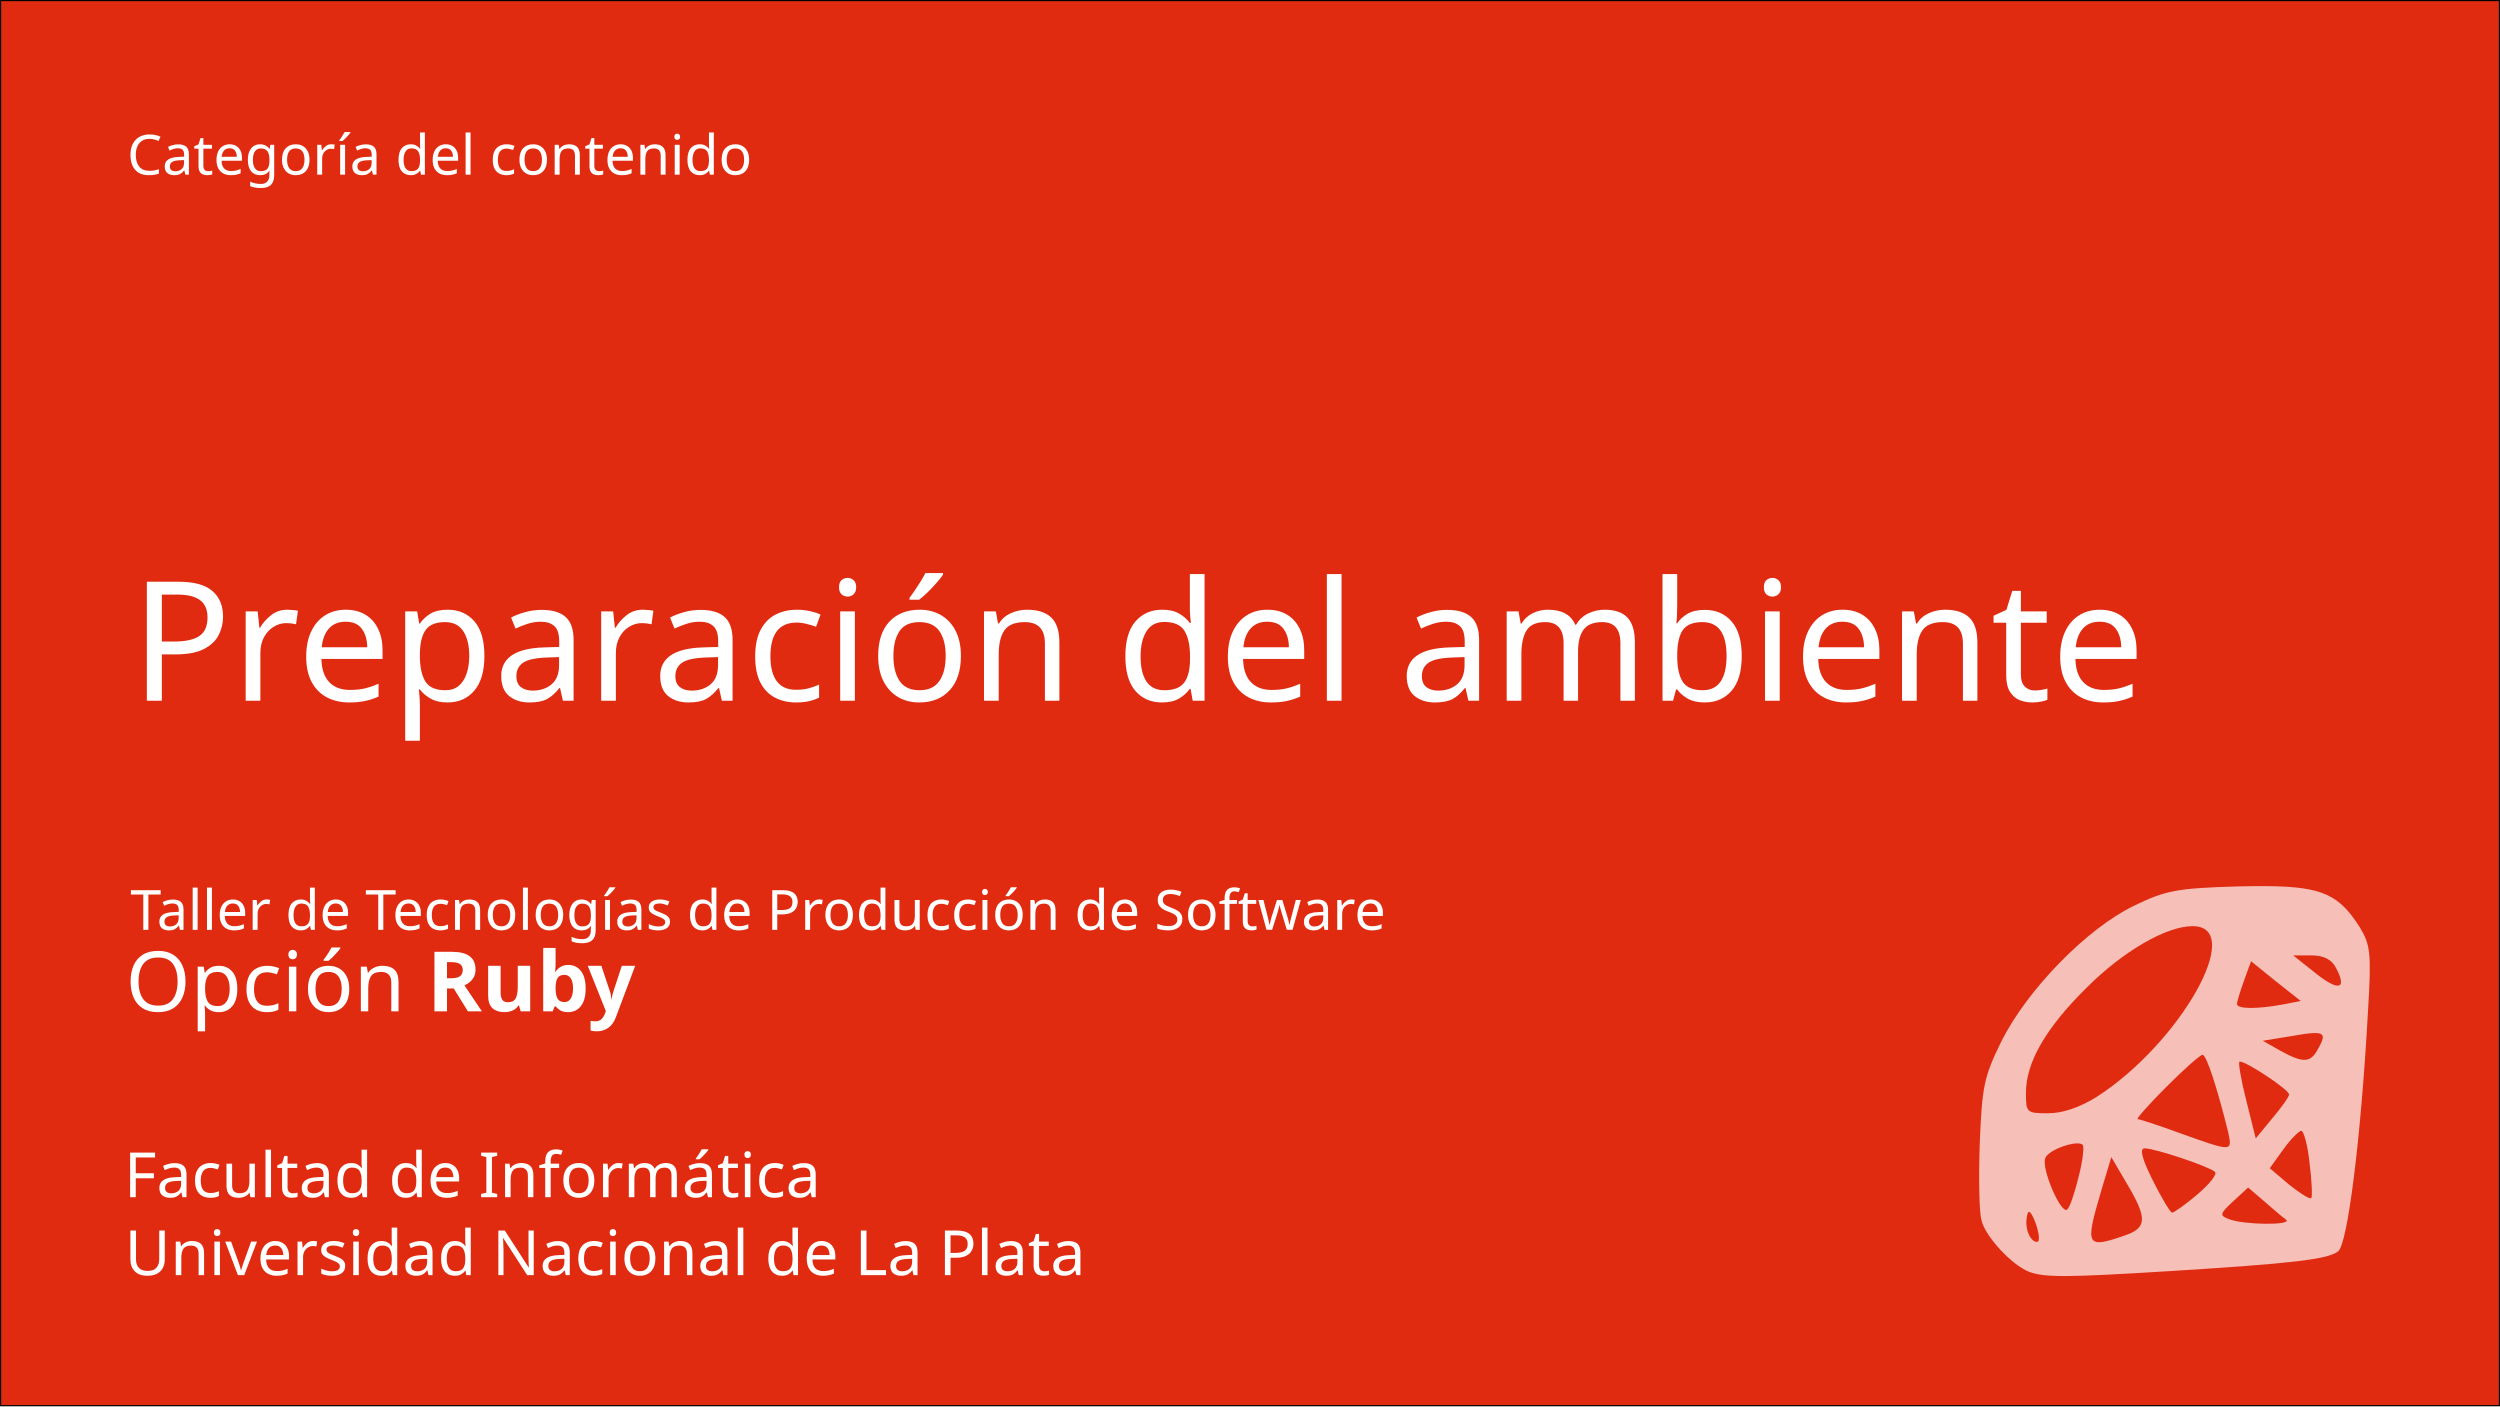
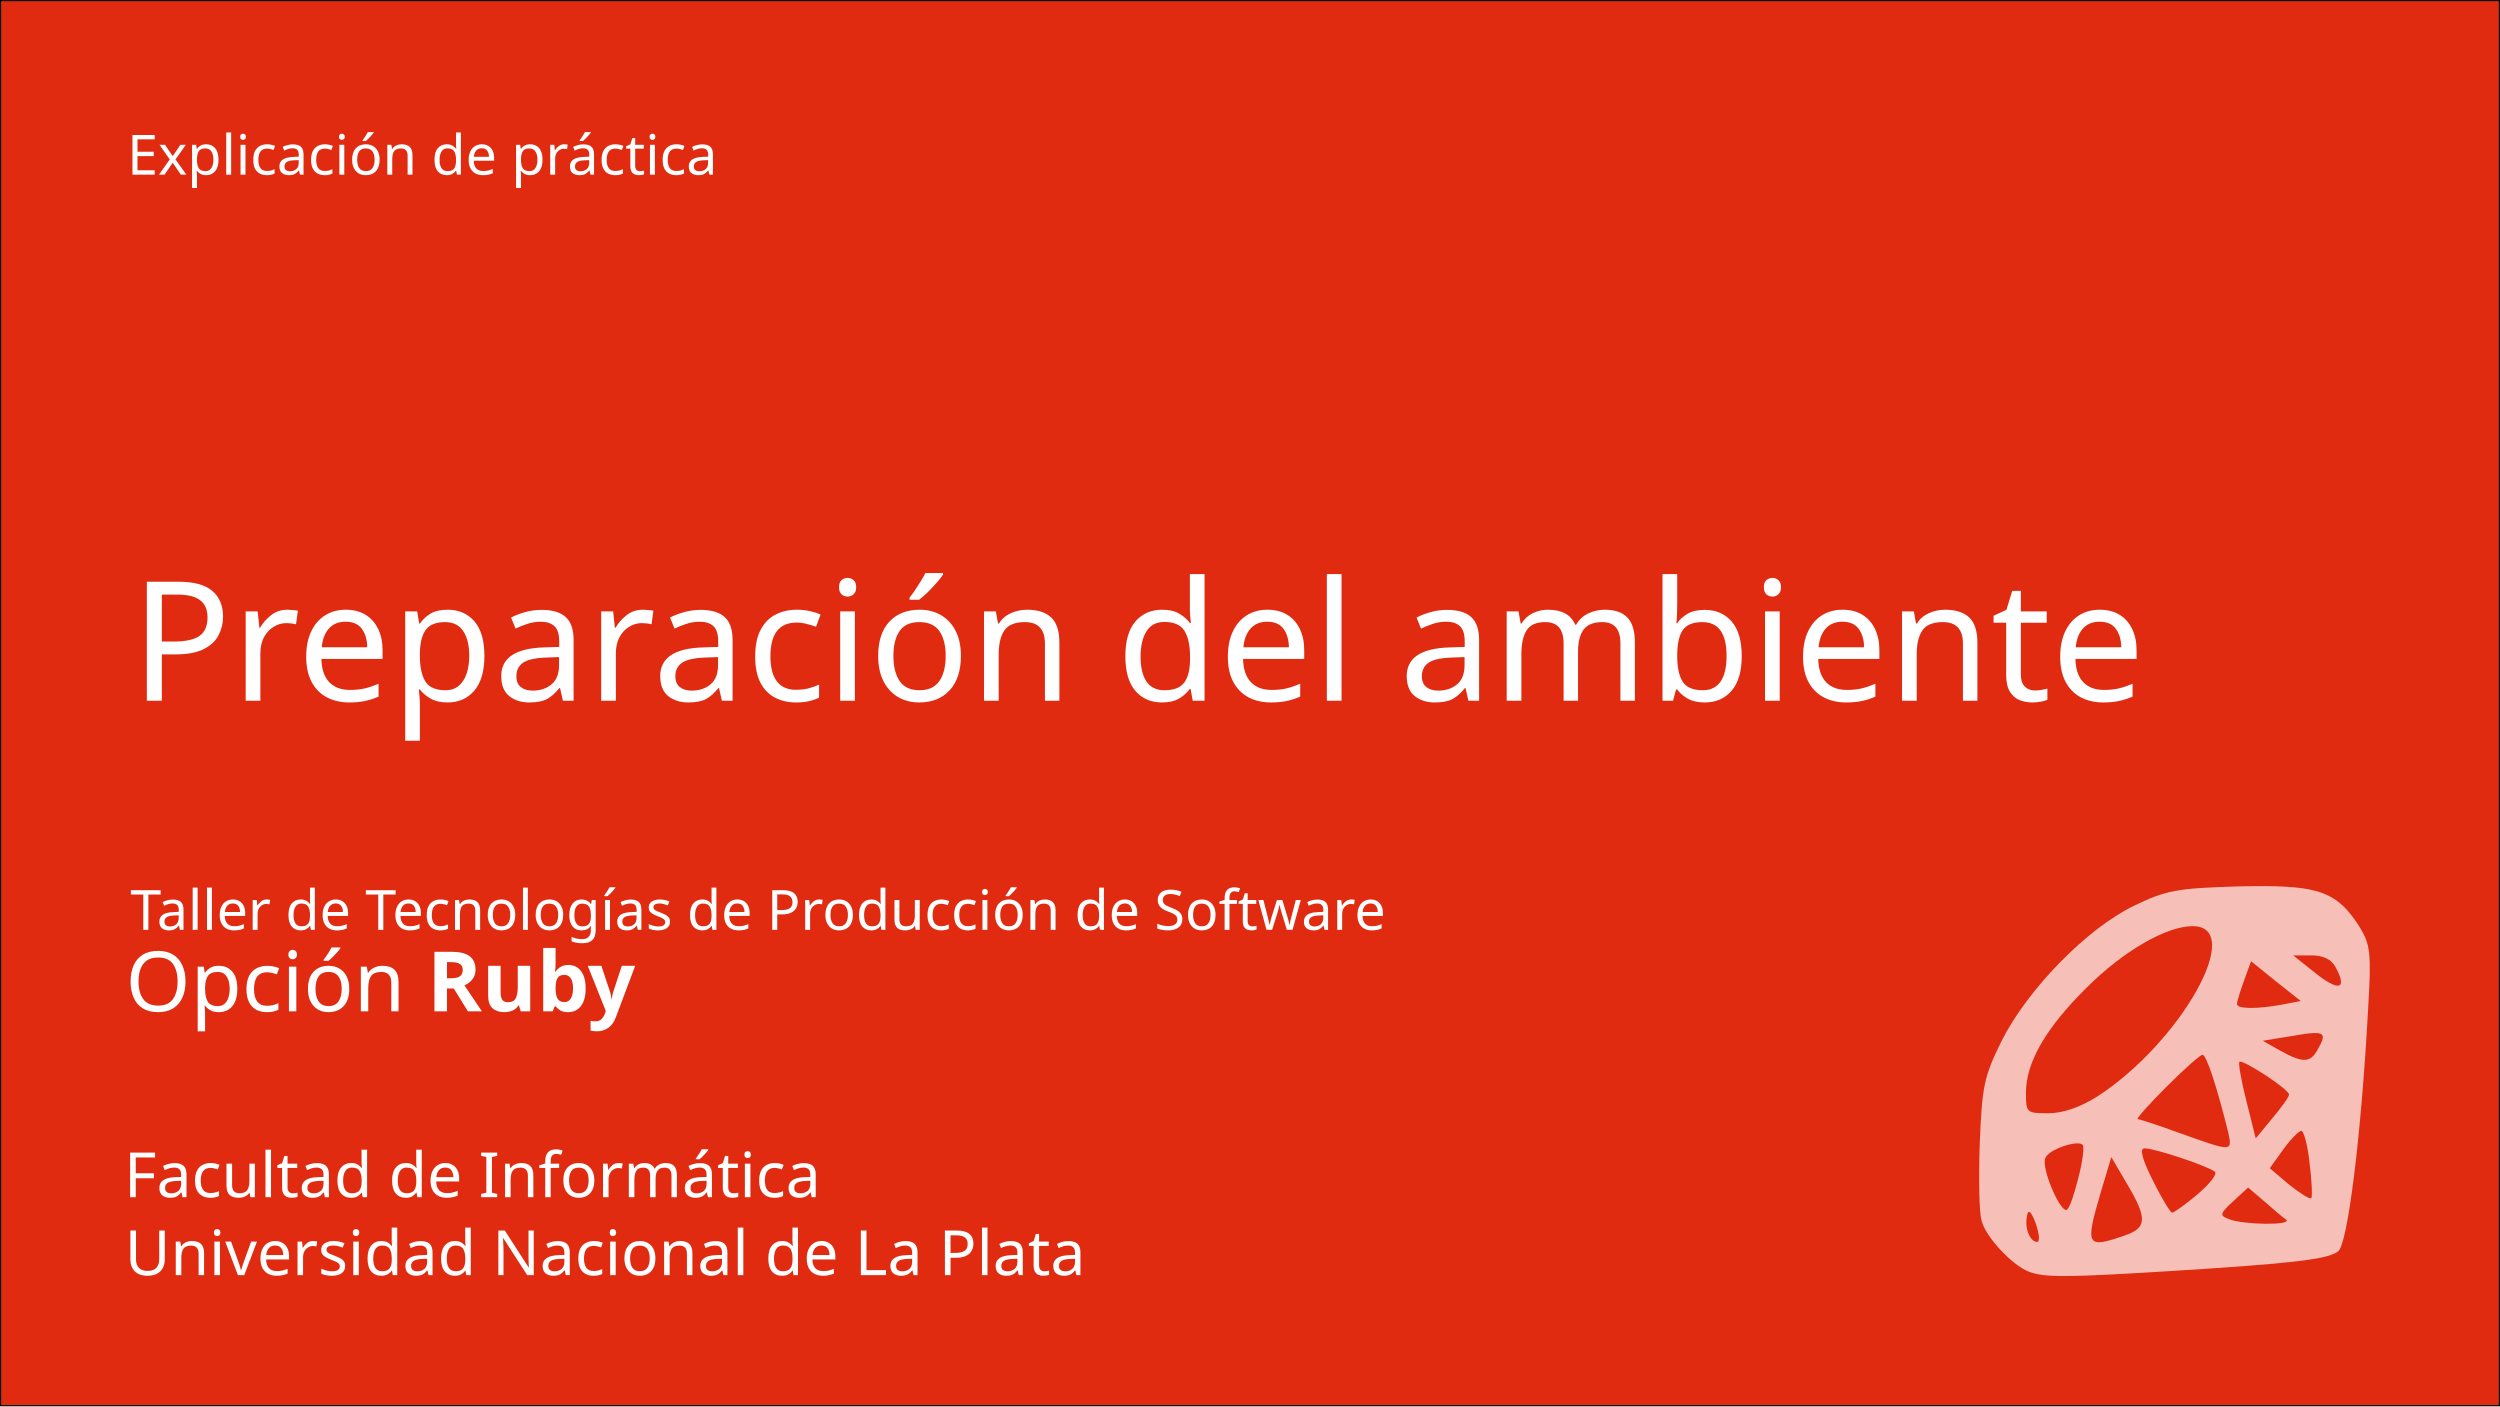
<svg xmlns="http://www.w3.org/2000/svg" width="1920" height="1080" viewBox="0 0 508 285.75" version="1.1" id="svg8">
  <defs id="defs2" />
  <g id="layer1" transform="translate(0,-11.25004)">
    <rect style="fill:#e02b11;fill-opacity:1;stroke:#000000;stroke-width:0.234" id="Background" width="507.765" height="285.516" x="0.117" y="11.367" />
    <g transform="matrix(0.1293338,0,0,0.1293338,461.0313,178.289)" style="fill:#dbdbd3;stroke:none" id="layer101">
      <path style="opacity:0.7;fill:#ffffff;stroke-width:0.799" d="m -4.089,100.694 c -12.72,-0.1 -26.728,0.06 -42.23,0.404 -99.218,2.756 -115.759,6.432 -165.368,30.318 -74.414,35.829 -168.117,132.288 -208.54,213.132 -27.561,56.04 -30.317,70.74 -33.992,160.771 -1.837,54.203 -0.919,108.407 2.755,120.35 5.512,24.805 46.853,69.818 74.413,80.842 24.804,9.187 56.958,9.187 220.484,-0.918 192.006,-11.943 249.885,-18.375 265.502,-31.237 14.699,-11.024 35.831,-177.303 46.855,-377.577 5.512,-91.869 3.673,-103.815 -12.863,-131.376 -32.154,-50.643 -57.978,-64.006 -147.017,-64.71 z m -115.725,62.873 c 84.519,0 -19.296,183.739 -150.668,268.258 -26.642,16.537 -53.283,25.721 -76.25,25.721 -33.991,0 -34.91,-0.915 -34.91,-32.15 0,-47.772 31.234,-101.974 95.542,-165.363 56.959,-56.959 124.945,-96.465 166.286,-96.465 z m 158.011,45.937 h 28.481 c 19.292,0 32.153,6.431 38.584,19.292 18.374,33.991 4.592,37.664 -31.237,9.185 z m -66.142,9.185 38.584,31.237 39.503,31.237 -28.481,5.511 c -39.503,7.349 -72.577,7.35 -71.658,-0.918 0,-4.593 5.514,-21.13 11.026,-36.747 z m 98.945,112.818 c 17.359,-0.444 16.806,6.383 6.7,24.068 -11.943,22.967 -22.966,23.885 -59.713,3.674 L -9.572,343.63 35.442,336.282 c 16.077,-2.871 27.668,-4.574 35.558,-4.776 z m -175.2,34.171 c 6.431,0 23.889,55.123 40.426,122.187 6.431,30.317 6.431,30.316 -73.495,1.837 -34.91,-12.862 -66.147,-22.966 -68.902,-22.966 -2.756,0 17.453,-22.968 45.013,-50.529 27.561,-27.561 53.283,-50.529 56.958,-50.529 z m 58.506,10.746 c 8.487,-1.366 77.462,43.717 77.462,51.727 0,3.675 -11.945,20.211 -26.644,37.666 l -25.721,31.237 -14.7,-58.799 c -8.268,-32.154 -12.859,-59.713 -11.021,-61.55 0.144,-0.144 0.351,-0.236 0.624,-0.28 z m 96.755,108.685 c 3.675,0 10.107,22.968 12.863,50.529 3.675,28.479 4.593,53.284 2.755,55.121 -1.837,2.756 -17.455,-7.349 -34.911,-21.129 L 1.45,543.904 22.579,514.509 c 11.943,-16.537 24.807,-29.4 28.481,-29.4 z M -300.63,504.856 c 3.678,0.041 6.551,0.751 8.101,2.301 2.756,2.756 10e-4,25.724 -6.429,50.529 -6.431,25.723 -13.78,48.691 -18.374,51.447 -10.105,5.512 -40.423,-65.229 -33.992,-80.847 3.732,-11.196 34.757,-23.605 50.694,-23.43 z m 105.48,7.816 c 16.536,0 101.055,28.479 110.242,36.747 4.593,3.675 -8.266,19.293 -27.558,35.829 -18.374,15.618 -36.747,28.477 -39.503,28.477 -2.756,0 -16.538,-22.968 -30.318,-50.529 -17.455,-34.91 -21.131,-50.524 -12.863,-50.524 z m -52.366,13.777 24.808,42.263 c 32.154,54.203 31.236,68.899 -3.674,80.842 -60.633,21.13 -62.47,16.535 -37.666,-67.984 z m 214.974,47.774 25.726,22.047 c 13.78,11.943 28.48,24.807 33.992,28.481 10.106,9.187 -67.064,8.268 -90.031,-0.918 -14.699,-5.512 -14.701,-8.27 7.348,-28.481 z m -344.035,38.235 c 2.44,0.35 5.959,6.665 10.553,18.723 5.512,16.536 6.43,28.481 1.837,28.481 -11.024,0 -20.212,-22.052 -15.618,-41.344 0.689,-4.134 1.764,-6.07 3.228,-5.86 z" id="Ruby" />
    </g>
    <text xml:space="preserve" style="font-style:normal;font-variant:normal;font-weight:normal;font-stretch:normal;font-size:11.289px;line-height:1.25;font-family:sans-serif;-inkscape-font-specification:'sans-serif, Normal';font-variant-ligatures:normal;font-variant-caps:normal;font-variant-numeric:normal;font-feature-settings:normal;text-align:start;letter-spacing:0px;word-spacing:0px;writing-mode:lr-tb;text-anchor:start;fill:#ffffff;fill-opacity:1;stroke:none;stroke-width:0.265" x="26.491" y="200.196" id="text871">
      <tspan id="tspan909" x="26.491" y="200.196">Taller de Tecnologías de Producción de Software</tspan>
    </text>
    <text id="text923" y="216.749" x="25.507" style="font-style:normal;font-variant:normal;font-weight:normal;font-stretch:normal;font-size:16.933px;line-height:1.25;font-family:sans-serif;-inkscape-font-specification:'sans-serif, Normal';font-variant-ligatures:normal;font-variant-caps:normal;font-variant-numeric:normal;font-feature-settings:normal;text-align:start;letter-spacing:0px;word-spacing:0px;writing-mode:lr-tb;text-anchor:start;fill:#ffffff;fill-opacity:1;stroke:none;stroke-width:0.265" xml:space="preserve">
      <tspan id="tspan921" x="25.507" y="216.749">Opción <tspan style="font-weight:bold" id="tspan956">Ruby</tspan>
      </tspan>
    </text>
    <text id="text948" y="254.516" x="25.212" style="font-style:normal;font-variant:normal;font-weight:normal;font-stretch:normal;font-size:12.7px;line-height:1.25;font-family:sans-serif;-inkscape-font-specification:'sans-serif, Normal';font-variant-ligatures:normal;font-variant-caps:normal;font-variant-numeric:normal;font-feature-settings:normal;text-align:start;letter-spacing:0px;word-spacing:0px;writing-mode:lr-tb;text-anchor:start;fill:#ffffff;fill-opacity:1;stroke:none;stroke-width:0.265" xml:space="preserve">
      <tspan id="tspan946" x="25.212" y="254.516">Facultad de Informática</tspan>
    </text>
    <text xml:space="preserve" style="font-style:normal;font-variant:normal;font-weight:normal;font-stretch:normal;font-size:12.7px;line-height:1.25;font-family:sans-serif;-inkscape-font-specification:'sans-serif, Normal';font-variant-ligatures:normal;font-variant-caps:normal;font-variant-numeric:normal;font-feature-settings:normal;text-align:start;letter-spacing:0px;word-spacing:0px;writing-mode:lr-tb;text-anchor:start;fill:#ffffff;fill-opacity:1;stroke:none;stroke-width:0.265" x="25.355" y="270.362" id="text952">
      <tspan y="270.362" x="25.355" id="tspan950">Universidad Nacional de La Plata</tspan>
    </text>
  </g>
  <g id="layer2" transform="translate(0,-52.91667)">
    <text id="tipo" y="88.404" x="25.824" style="font-style:normal;font-variant:normal;font-weight:normal;font-stretch:normal;font-size:11.289px;line-height:1.25;font-family:sans-serif;-inkscape-font-specification:'sans-serif, Normal';font-variant-ligatures:normal;font-variant-caps:normal;font-variant-numeric:normal;font-feature-settings:normal;text-align:start;letter-spacing:0px;word-spacing:0px;writing-mode:lr-tb;text-anchor:start;fill:#ffffff;fill-opacity:1;stroke:none;stroke-width:0.265" xml:space="preserve">
-       <tspan y="88.404" x="25.824" id="tspan983">Categoría del contenido</tspan>
+       <tspan y="88.404" x="25.824" id="tspan983">Explicación de práctica</tspan>
    </text>
    <text xml:space="preserve" style="font-style:normal;font-variant:normal;font-weight:normal;font-stretch:normal;font-size:33.867px;line-height:1.25;font-family:sans-serif;-inkscape-font-specification:'sans-serif, Normal';font-variant-ligatures:normal;font-variant-caps:normal;font-variant-numeric:normal;font-feature-settings:normal;text-align:start;letter-spacing:0px;word-spacing:0px;writing-mode:lr-tb;text-anchor:start;fill:#ffffff;fill-opacity:1;stroke:none;stroke-width:0.265" x="26.558" y="195.312" id="tema">
      <tspan y="195.312" x="26.558" id="tspan1000">Preparación del ambiente</tspan>
      <tspan y="237.645" x="26.558" id="tspan3723" />
    </text>
  </g>
</svg>
